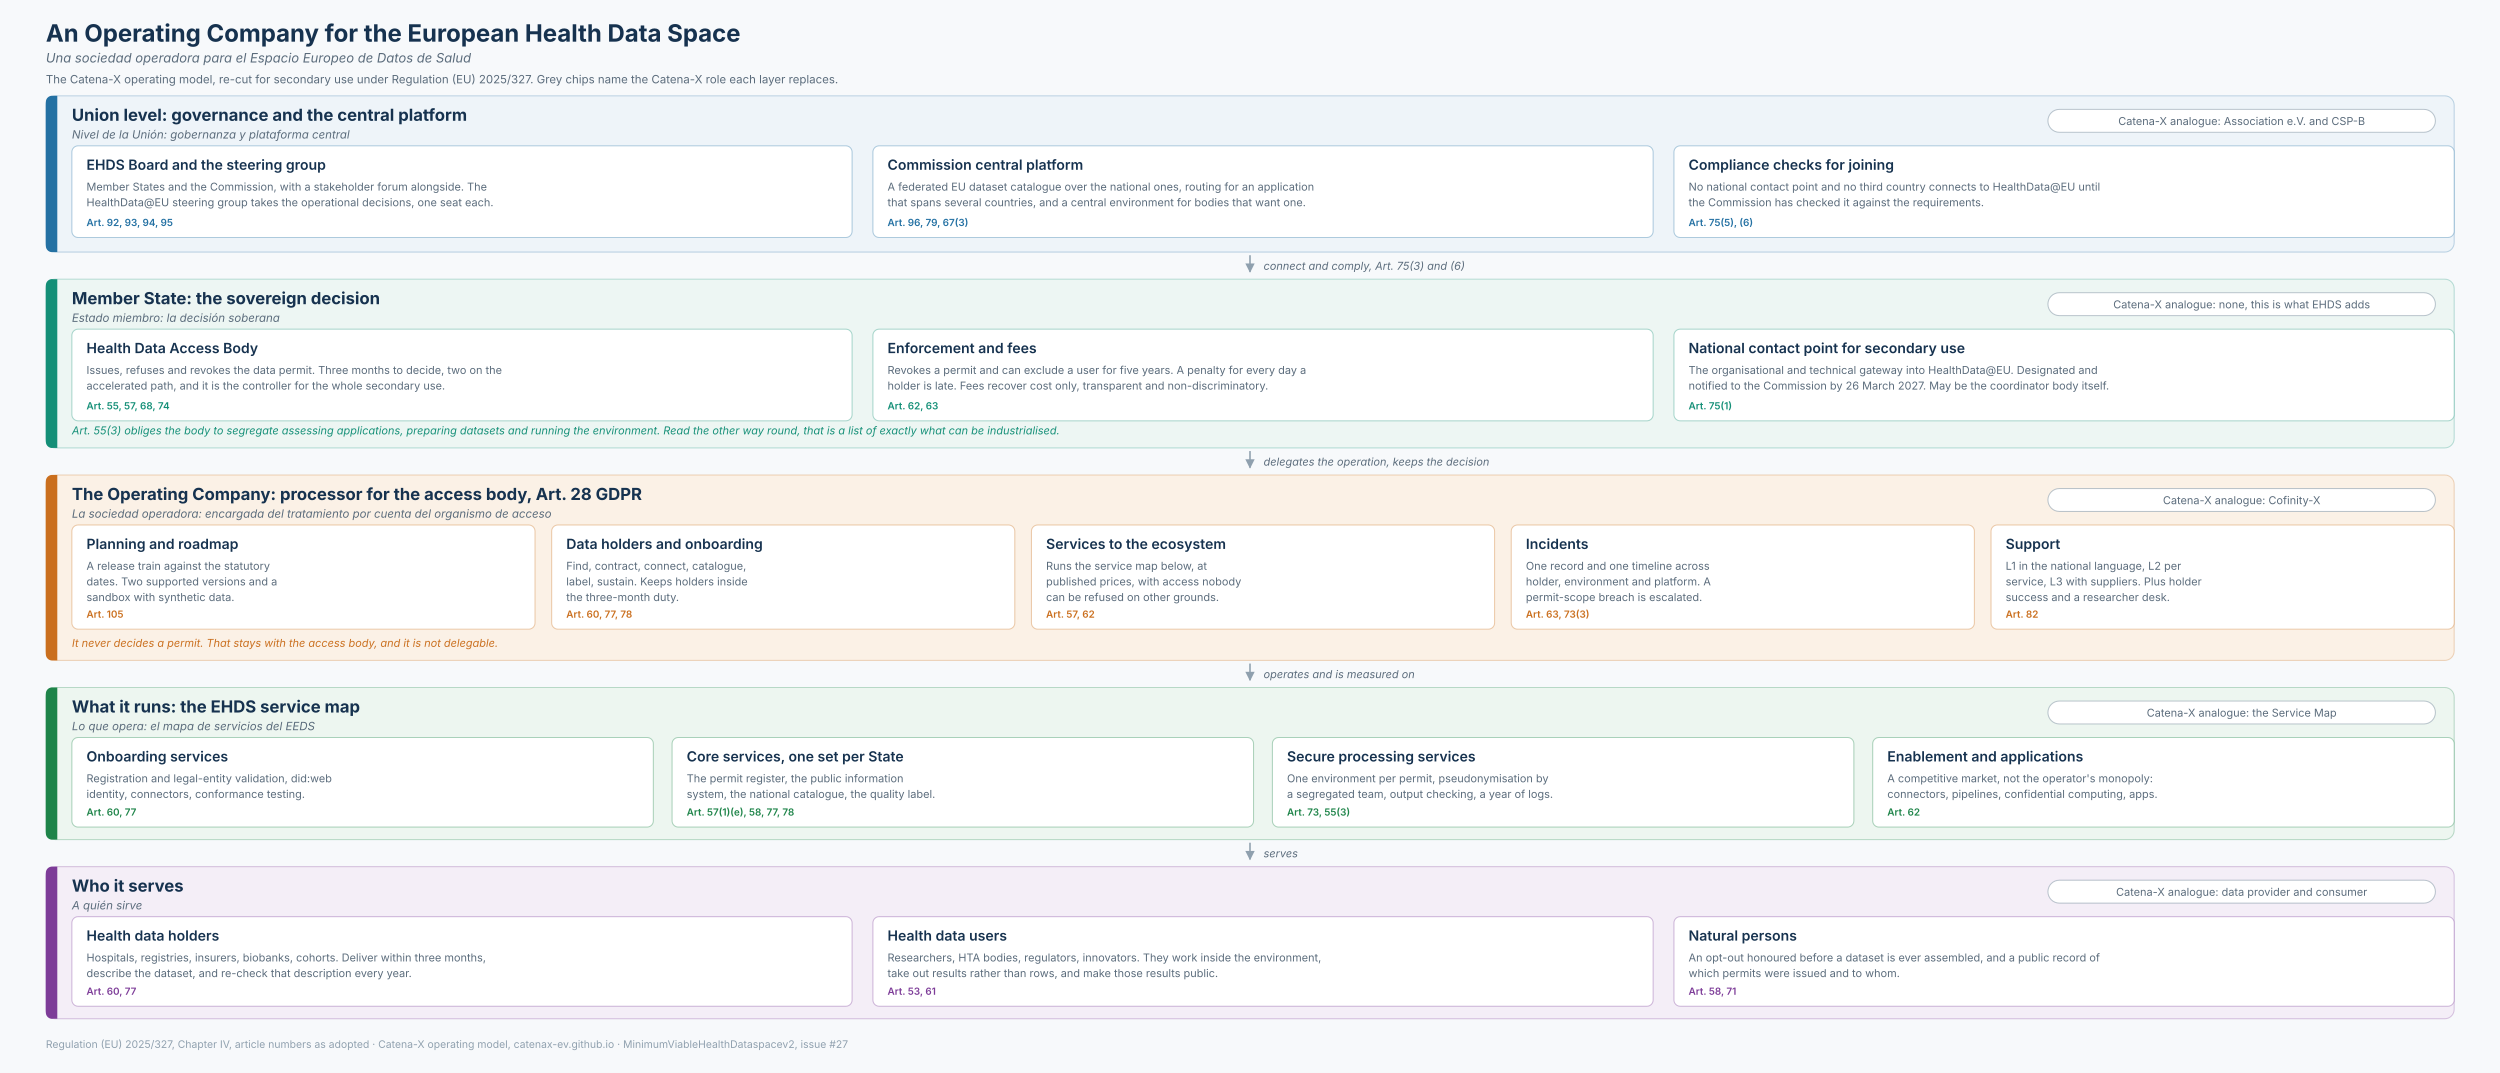
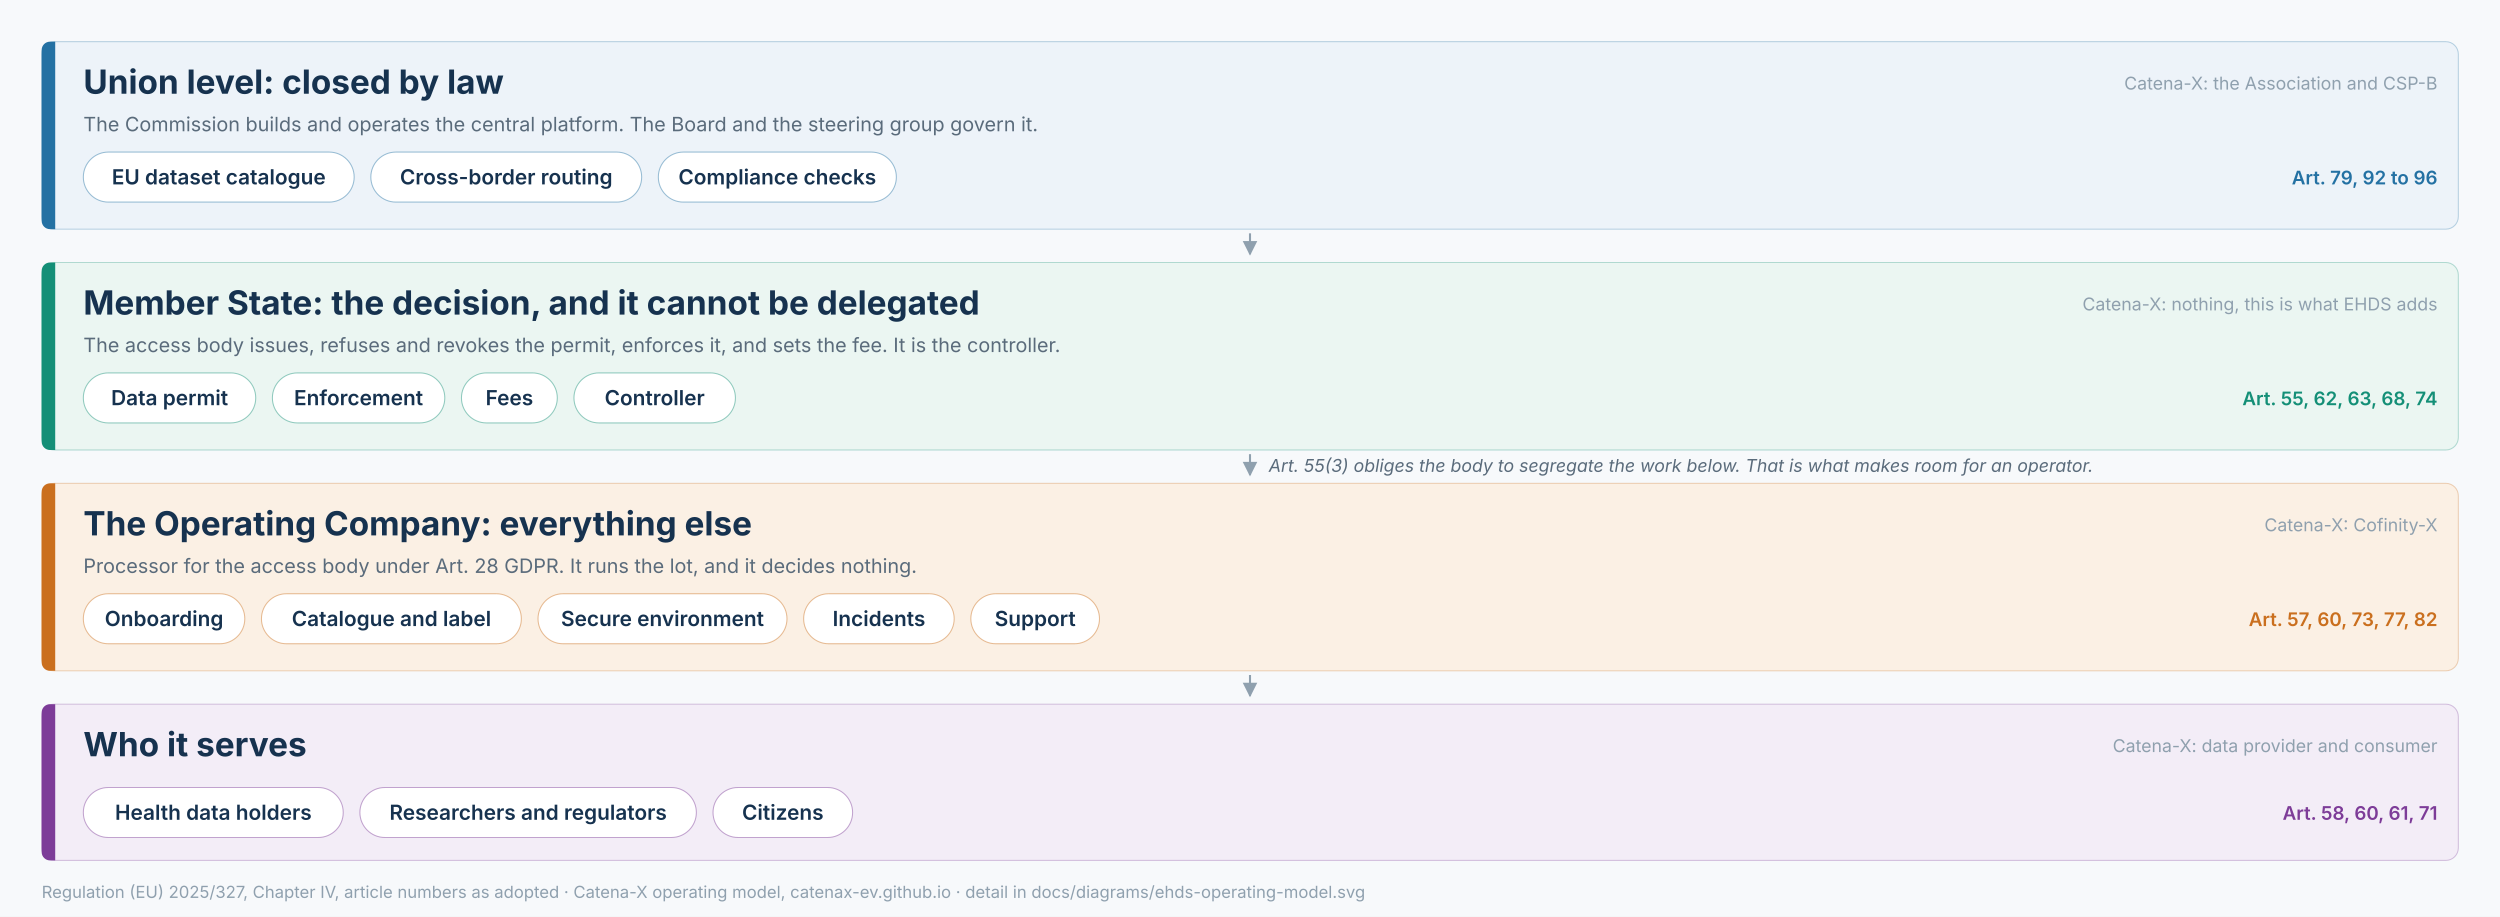
- <svg xmlns="http://www.w3.org/2000/svg" width="2400" height="1030" viewBox="0 0 2400 1030" font-family="Inter, Helvetica Neue, Helvetica, Arial, sans-serif">
+ <svg xmlns="http://www.w3.org/2000/svg" width="2400" height="880" viewBox="0 0 2400 880" font-family="Inter, Helvetica Neue, Helvetica, Arial, sans-serif">
  <defs>
-     <marker id="tip" viewBox="0 0 10 10" refX="9" refY="5" markerWidth="6" markerHeight="6" orient="auto">
+     <marker id="tip" viewBox="0 0 10 10" refX="9" refY="5" markerWidth="7" markerHeight="7" orient="auto">
      <path d="M0 0 L10 5 L0 10 z" fill="#8FA0AE" />
    </marker>
  </defs>
-   <rect width="2400" height="1030" fill="#F7F9FB" />
-   <text x="44.0" y="40.0" font-size="23" fill="#16324F" font-weight="700" font-style="normal" text-anchor="start">An Operating Company for the European Health Data Space</text>
-   <text x="44.0" y="60.0" font-size="12.5" fill="#5A6B7B" font-weight="normal" font-style="italic" text-anchor="start">Una sociedad operadora para el Espacio Europeo de Datos de Salud</text>
-   <text x="44.0" y="80.0" font-size="11" fill="#5A6B7B" font-weight="normal" font-style="normal" text-anchor="start">The Catena-X operating model, re-cut for secondary use under Regulation (EU) 2025/327. Grey chips name the Catena-X role each layer replaces.</text>
-   <rect x="44" y="92" width="2312" height="150" rx="9" fill="#EEF4F9" stroke="#2471A3" stroke-opacity="0.28" />
-   <path d="M55 92 h-4 a6 6 0 0 0 -7 6 v138 a6 6 0 0 0 7 6 h4 z" fill="#2471A3" />
-   <text x="69.0" y="116.0" font-size="16" fill="#16324F" font-weight="700" font-style="normal" text-anchor="start">Union level: governance and the central platform</text>
-   <text x="69.0" y="133.0" font-size="11" fill="#5A6B7B" font-weight="normal" font-style="italic" text-anchor="start">Nivel de la Unión: gobernanza y plataforma central</text>
-   <rect x="1966" y="105" width="372" height="22" rx="11" fill="#FFFFFF" stroke="#8FA0AE" stroke-opacity="0.6" />
-   <text x="2152.0" y="120.0" font-size="10.5" fill="#5A6B7B" font-weight="normal" font-style="normal" text-anchor="middle">Catena-X analogue: Association e.V. and CSP-B</text>
-   <rect x="69.0" y="140" width="749.0" height="88" rx="6" fill="#FFFFFF" stroke="#2471A3" stroke-opacity="0.35" />
-   <text x="83.0" y="163.0" font-size="13.5" fill="#16324F" font-weight="600" font-style="normal" text-anchor="start">EHDS Board and the steering group</text>
-   <text x="83.0" y="183.0" font-size="10.5" fill="#5A6B7B" font-weight="normal" font-style="normal" text-anchor="start">Member States and the Commission, with a stakeholder forum alongside. The</text>
-   <text x="83.0" y="198.0" font-size="10.5" fill="#5A6B7B" font-weight="normal" font-style="normal" text-anchor="start">HealthData@EU steering group takes the operational decisions, one seat each.</text>
-   <text x="83.0" y="217.0" font-size="9.5" fill="#2471A3" font-weight="600" font-style="normal" text-anchor="start">Art. 92, 93, 94, 95</text>
-   <rect x="838.0" y="140" width="749.0" height="88" rx="6" fill="#FFFFFF" stroke="#2471A3" stroke-opacity="0.35" />
-   <text x="852.0" y="163.0" font-size="13.5" fill="#16324F" font-weight="600" font-style="normal" text-anchor="start">Commission central platform</text>
-   <text x="852.0" y="183.0" font-size="10.5" fill="#5A6B7B" font-weight="normal" font-style="normal" text-anchor="start">A federated EU dataset catalogue over the national ones, routing for an application</text>
-   <text x="852.0" y="198.0" font-size="10.5" fill="#5A6B7B" font-weight="normal" font-style="normal" text-anchor="start">that spans several countries, and a central environment for bodies that want one.</text>
-   <text x="852.0" y="217.0" font-size="9.5" fill="#2471A3" font-weight="600" font-style="normal" text-anchor="start">Art. 96, 79, 67(3)</text>
-   <rect x="1607.0" y="140" width="749.0" height="88" rx="6" fill="#FFFFFF" stroke="#2471A3" stroke-opacity="0.35" />
-   <text x="1621.0" y="163.0" font-size="13.5" fill="#16324F" font-weight="600" font-style="normal" text-anchor="start">Compliance checks for joining</text>
-   <text x="1621.0" y="183.0" font-size="10.5" fill="#5A6B7B" font-weight="normal" font-style="normal" text-anchor="start">No national contact point and no third country connects to HealthData@EU until</text>
-   <text x="1621.0" y="198.0" font-size="10.5" fill="#5A6B7B" font-weight="normal" font-style="normal" text-anchor="start">the Commission has checked it against the requirements.</text>
-   <text x="1621.0" y="217.0" font-size="9.5" fill="#2471A3" font-weight="600" font-style="normal" text-anchor="start">Art. 75(5), (6)</text>
-   <line x1="1200.0" y1="245" x2="1200.0" y2="261" stroke="#8FA0AE" stroke-width="1.5" marker-end="url(#tip)" />
-   <text x="1213.0" y="259.0" font-size="10.5" fill="#5A6B7B" font-weight="normal" font-style="italic" text-anchor="start">connect and comply, Art. 75(3) and (6)</text>
-   <rect x="44" y="268" width="2312" height="162" rx="9" fill="#EDF6F3" stroke="#148F77" stroke-opacity="0.28" />
-   <path d="M55 268 h-4 a6 6 0 0 0 -7 6 v150 a6 6 0 0 0 7 6 h4 z" fill="#148F77" />
-   <text x="69.0" y="292.0" font-size="16" fill="#16324F" font-weight="700" font-style="normal" text-anchor="start">Member State: the sovereign decision</text>
-   <text x="69.0" y="309.0" font-size="11" fill="#5A6B7B" font-weight="normal" font-style="italic" text-anchor="start">Estado miembro: la decisión soberana</text>
-   <rect x="1966" y="281" width="372" height="22" rx="11" fill="#FFFFFF" stroke="#8FA0AE" stroke-opacity="0.6" />
-   <text x="2152.0" y="296.0" font-size="10.5" fill="#5A6B7B" font-weight="normal" font-style="normal" text-anchor="middle">Catena-X analogue: none, this is what EHDS adds</text>
-   <text x="69.0" y="417.0" font-size="10.5" fill="#148F77" font-weight="normal" font-style="italic" text-anchor="start">Art. 55(3) obliges the body to segregate assessing applications, preparing datasets and running the environment. Read the other way round, that is a list of exactly what can be industrialised.</text>
-   <rect x="69.0" y="316" width="749.0" height="88" rx="6" fill="#FFFFFF" stroke="#148F77" stroke-opacity="0.35" />
-   <text x="83.0" y="339.0" font-size="13.5" fill="#16324F" font-weight="600" font-style="normal" text-anchor="start">Health Data Access Body</text>
-   <text x="83.0" y="359.0" font-size="10.5" fill="#5A6B7B" font-weight="normal" font-style="normal" text-anchor="start">Issues, refuses and revokes the data permit. Three months to decide, two on the</text>
-   <text x="83.0" y="374.0" font-size="10.5" fill="#5A6B7B" font-weight="normal" font-style="normal" text-anchor="start">accelerated path, and it is the controller for the whole secondary use.</text>
-   <text x="83.0" y="393.0" font-size="9.5" fill="#148F77" font-weight="600" font-style="normal" text-anchor="start">Art. 55, 57, 68, 74</text>
-   <rect x="838.0" y="316" width="749.0" height="88" rx="6" fill="#FFFFFF" stroke="#148F77" stroke-opacity="0.35" />
-   <text x="852.0" y="339.0" font-size="13.5" fill="#16324F" font-weight="600" font-style="normal" text-anchor="start">Enforcement and fees</text>
-   <text x="852.0" y="359.0" font-size="10.5" fill="#5A6B7B" font-weight="normal" font-style="normal" text-anchor="start">Revokes a permit and can exclude a user for five years. A penalty for every day a</text>
-   <text x="852.0" y="374.0" font-size="10.5" fill="#5A6B7B" font-weight="normal" font-style="normal" text-anchor="start">holder is late. Fees recover cost only, transparent and non-discriminatory.</text>
-   <text x="852.0" y="393.0" font-size="9.5" fill="#148F77" font-weight="600" font-style="normal" text-anchor="start">Art. 62, 63</text>
-   <rect x="1607.0" y="316" width="749.0" height="88" rx="6" fill="#FFFFFF" stroke="#148F77" stroke-opacity="0.35" />
-   <text x="1621.0" y="339.0" font-size="13.5" fill="#16324F" font-weight="600" font-style="normal" text-anchor="start">National contact point for secondary use</text>
-   <text x="1621.0" y="359.0" font-size="10.5" fill="#5A6B7B" font-weight="normal" font-style="normal" text-anchor="start">The organisational and technical gateway into HealthData@EU. Designated and</text>
-   <text x="1621.0" y="374.0" font-size="10.5" fill="#5A6B7B" font-weight="normal" font-style="normal" text-anchor="start">notified to the Commission by 26 March 2027. May be the coordinator body itself.</text>
-   <text x="1621.0" y="393.0" font-size="9.5" fill="#148F77" font-weight="600" font-style="normal" text-anchor="start">Art. 75(1)</text>
-   <line x1="1200.0" y1="433" x2="1200.0" y2="449" stroke="#8FA0AE" stroke-width="1.5" marker-end="url(#tip)" />
-   <text x="1213.0" y="447.0" font-size="10.5" fill="#5A6B7B" font-weight="normal" font-style="italic" text-anchor="start">delegates the operation, keeps the decision</text>
-   <rect x="44" y="456" width="2312" height="178" rx="9" fill="#FBF1E6" stroke="#CA6F1E" stroke-opacity="0.28" />
-   <path d="M55 456 h-4 a6 6 0 0 0 -7 6 v166 a6 6 0 0 0 7 6 h4 z" fill="#CA6F1E" />
-   <text x="69.0" y="480.0" font-size="16" fill="#16324F" font-weight="700" font-style="normal" text-anchor="start">The Operating Company: processor for the access body, Art. 28 GDPR</text>
-   <text x="69.0" y="497.0" font-size="11" fill="#5A6B7B" font-weight="normal" font-style="italic" text-anchor="start">La sociedad operadora: encargada del tratamiento por cuenta del organismo de acceso</text>
-   <rect x="1966" y="469" width="372" height="22" rx="11" fill="#FFFFFF" stroke="#8FA0AE" stroke-opacity="0.6" />
-   <text x="2152.0" y="484.0" font-size="10.5" fill="#5A6B7B" font-weight="normal" font-style="normal" text-anchor="middle">Catena-X analogue: Cofinity-X</text>
-   <text x="69.0" y="621.0" font-size="10.5" fill="#CA6F1E" font-weight="normal" font-style="italic" text-anchor="start">It never decides a permit. That stays with the access body, and it is not delegable.</text>
-   <rect x="69.0" y="504" width="444.6" height="100" rx="6" fill="#FFFFFF" stroke="#CA6F1E" stroke-opacity="0.35" />
-   <text x="83.0" y="527.0" font-size="13.5" fill="#16324F" font-weight="600" font-style="normal" text-anchor="start">Planning and roadmap</text>
-   <text x="83.0" y="547.0" font-size="10.5" fill="#5A6B7B" font-weight="normal" font-style="normal" text-anchor="start">A release train against the statutory</text>
-   <text x="83.0" y="562.0" font-size="10.5" fill="#5A6B7B" font-weight="normal" font-style="normal" text-anchor="start">dates. Two supported versions and a</text>
-   <text x="83.0" y="577.0" font-size="10.5" fill="#5A6B7B" font-weight="normal" font-style="normal" text-anchor="start">sandbox with synthetic data.</text>
-   <text x="83.0" y="593.0" font-size="9.5" fill="#CA6F1E" font-weight="600" font-style="normal" text-anchor="start">Art. 105</text>
-   <rect x="529.6" y="504" width="444.6" height="100" rx="6" fill="#FFFFFF" stroke="#CA6F1E" stroke-opacity="0.35" />
-   <text x="543.6" y="527.0" font-size="13.5" fill="#16324F" font-weight="600" font-style="normal" text-anchor="start">Data holders and onboarding</text>
-   <text x="543.6" y="547.0" font-size="10.5" fill="#5A6B7B" font-weight="normal" font-style="normal" text-anchor="start">Find, contract, connect, catalogue,</text>
-   <text x="543.6" y="562.0" font-size="10.5" fill="#5A6B7B" font-weight="normal" font-style="normal" text-anchor="start">label, sustain. Keeps holders inside</text>
-   <text x="543.6" y="577.0" font-size="10.5" fill="#5A6B7B" font-weight="normal" font-style="normal" text-anchor="start">the three-month duty.</text>
-   <text x="543.6" y="593.0" font-size="9.5" fill="#CA6F1E" font-weight="600" font-style="normal" text-anchor="start">Art. 60, 77, 78</text>
-   <rect x="990.2" y="504" width="444.6" height="100" rx="6" fill="#FFFFFF" stroke="#CA6F1E" stroke-opacity="0.35" />
-   <text x="1004.2" y="527.0" font-size="13.5" fill="#16324F" font-weight="600" font-style="normal" text-anchor="start">Services to the ecosystem</text>
-   <text x="1004.2" y="547.0" font-size="10.5" fill="#5A6B7B" font-weight="normal" font-style="normal" text-anchor="start">Runs the service map below, at</text>
-   <text x="1004.2" y="562.0" font-size="10.5" fill="#5A6B7B" font-weight="normal" font-style="normal" text-anchor="start">published prices, with access nobody</text>
-   <text x="1004.2" y="577.0" font-size="10.5" fill="#5A6B7B" font-weight="normal" font-style="normal" text-anchor="start">can be refused on other grounds.</text>
-   <text x="1004.2" y="593.0" font-size="9.5" fill="#CA6F1E" font-weight="600" font-style="normal" text-anchor="start">Art. 57, 62</text>
-   <rect x="1450.8" y="504" width="444.6" height="100" rx="6" fill="#FFFFFF" stroke="#CA6F1E" stroke-opacity="0.35" />
-   <text x="1464.8" y="527.0" font-size="13.5" fill="#16324F" font-weight="600" font-style="normal" text-anchor="start">Incidents</text>
-   <text x="1464.8" y="547.0" font-size="10.5" fill="#5A6B7B" font-weight="normal" font-style="normal" text-anchor="start">One record and one timeline across</text>
-   <text x="1464.8" y="562.0" font-size="10.5" fill="#5A6B7B" font-weight="normal" font-style="normal" text-anchor="start">holder, environment and platform. A</text>
-   <text x="1464.8" y="577.0" font-size="10.5" fill="#5A6B7B" font-weight="normal" font-style="normal" text-anchor="start">permit-scope breach is escalated.</text>
-   <text x="1464.8" y="593.0" font-size="9.5" fill="#CA6F1E" font-weight="600" font-style="normal" text-anchor="start">Art. 63, 73(3)</text>
-   <rect x="1911.4" y="504" width="444.6" height="100" rx="6" fill="#FFFFFF" stroke="#CA6F1E" stroke-opacity="0.35" />
-   <text x="1925.4" y="527.0" font-size="13.5" fill="#16324F" font-weight="600" font-style="normal" text-anchor="start">Support</text>
-   <text x="1925.4" y="547.0" font-size="10.5" fill="#5A6B7B" font-weight="normal" font-style="normal" text-anchor="start">L1 in the national language, L2 per</text>
-   <text x="1925.4" y="562.0" font-size="10.5" fill="#5A6B7B" font-weight="normal" font-style="normal" text-anchor="start">service, L3 with suppliers. Plus holder</text>
-   <text x="1925.4" y="577.0" font-size="10.5" fill="#5A6B7B" font-weight="normal" font-style="normal" text-anchor="start">success and a researcher desk.</text>
-   <text x="1925.4" y="593.0" font-size="9.5" fill="#CA6F1E" font-weight="600" font-style="normal" text-anchor="start">Art. 82</text>
-   <line x1="1200.0" y1="637" x2="1200.0" y2="653" stroke="#8FA0AE" stroke-width="1.5" marker-end="url(#tip)" />
-   <text x="1213.0" y="651.0" font-size="10.5" fill="#5A6B7B" font-weight="normal" font-style="italic" text-anchor="start">operates and is measured on</text>
-   <rect x="44" y="660" width="2312" height="146" rx="9" fill="#EDF6F0" stroke="#1E8449" stroke-opacity="0.28" />
-   <path d="M55 660 h-4 a6 6 0 0 0 -7 6 v134 a6 6 0 0 0 7 6 h4 z" fill="#1E8449" />
-   <text x="69.0" y="684.0" font-size="16" fill="#16324F" font-weight="700" font-style="normal" text-anchor="start">What it runs: the EHDS service map</text>
-   <text x="69.0" y="701.0" font-size="11" fill="#5A6B7B" font-weight="normal" font-style="italic" text-anchor="start">Lo que opera: el mapa de servicios del EEDS</text>
-   <rect x="1966" y="673" width="372" height="22" rx="11" fill="#FFFFFF" stroke="#8FA0AE" stroke-opacity="0.6" />
-   <text x="2152.0" y="688.0" font-size="10.5" fill="#5A6B7B" font-weight="normal" font-style="normal" text-anchor="middle">Catena-X analogue: the Service Map</text>
-   <rect x="69.0" y="708" width="558.2" height="86" rx="6" fill="#FFFFFF" stroke="#1E8449" stroke-opacity="0.35" />
-   <text x="83.0" y="731.0" font-size="13.5" fill="#16324F" font-weight="600" font-style="normal" text-anchor="start">Onboarding services</text>
-   <text x="83.0" y="751.0" font-size="10.5" fill="#5A6B7B" font-weight="normal" font-style="normal" text-anchor="start">Registration and legal-entity validation, did:web</text>
-   <text x="83.0" y="766.0" font-size="10.5" fill="#5A6B7B" font-weight="normal" font-style="normal" text-anchor="start">identity, connectors, conformance testing.</text>
-   <text x="83.0" y="783.0" font-size="9.5" fill="#1E8449" font-weight="600" font-style="normal" text-anchor="start">Art. 60, 77</text>
-   <rect x="645.2" y="708" width="558.2" height="86" rx="6" fill="#FFFFFF" stroke="#1E8449" stroke-opacity="0.35" />
-   <text x="659.2" y="731.0" font-size="13.5" fill="#16324F" font-weight="600" font-style="normal" text-anchor="start">Core services, one set per State</text>
-   <text x="659.2" y="751.0" font-size="10.5" fill="#5A6B7B" font-weight="normal" font-style="normal" text-anchor="start">The permit register, the public information</text>
-   <text x="659.2" y="766.0" font-size="10.5" fill="#5A6B7B" font-weight="normal" font-style="normal" text-anchor="start">system, the national catalogue, the quality label.</text>
-   <text x="659.2" y="783.0" font-size="9.5" fill="#1E8449" font-weight="600" font-style="normal" text-anchor="start">Art. 57(1)(e), 58, 77, 78</text>
-   <rect x="1221.5" y="708" width="558.2" height="86" rx="6" fill="#FFFFFF" stroke="#1E8449" stroke-opacity="0.35" />
-   <text x="1235.5" y="731.0" font-size="13.5" fill="#16324F" font-weight="600" font-style="normal" text-anchor="start">Secure processing services</text>
-   <text x="1235.5" y="751.0" font-size="10.5" fill="#5A6B7B" font-weight="normal" font-style="normal" text-anchor="start">One environment per permit, pseudonymisation by</text>
-   <text x="1235.5" y="766.0" font-size="10.5" fill="#5A6B7B" font-weight="normal" font-style="normal" text-anchor="start">a segregated team, output checking, a year of logs.</text>
-   <text x="1235.5" y="783.0" font-size="9.5" fill="#1E8449" font-weight="600" font-style="normal" text-anchor="start">Art. 73, 55(3)</text>
-   <rect x="1797.8" y="708" width="558.2" height="86" rx="6" fill="#FFFFFF" stroke="#1E8449" stroke-opacity="0.35" />
-   <text x="1811.8" y="731.0" font-size="13.5" fill="#16324F" font-weight="600" font-style="normal" text-anchor="start">Enablement and applications</text>
-   <text x="1811.8" y="751.0" font-size="10.5" fill="#5A6B7B" font-weight="normal" font-style="normal" text-anchor="start">A competitive market, not the operator's monopoly:</text>
-   <text x="1811.8" y="766.0" font-size="10.5" fill="#5A6B7B" font-weight="normal" font-style="normal" text-anchor="start">connectors, pipelines, confidential computing, apps.</text>
-   <text x="1811.8" y="783.0" font-size="9.5" fill="#1E8449" font-weight="600" font-style="normal" text-anchor="start">Art. 62</text>
-   <line x1="1200.0" y1="809" x2="1200.0" y2="825" stroke="#8FA0AE" stroke-width="1.5" marker-end="url(#tip)" />
-   <text x="1213.0" y="823.0" font-size="10.5" fill="#5A6B7B" font-weight="normal" font-style="italic" text-anchor="start">serves</text>
-   <rect x="44" y="832" width="2312" height="146" rx="9" fill="#F4EEF7" stroke="#7D3C98" stroke-opacity="0.28" />
-   <path d="M55 832 h-4 a6 6 0 0 0 -7 6 v134 a6 6 0 0 0 7 6 h4 z" fill="#7D3C98" />
-   <text x="69.0" y="856.0" font-size="16" fill="#16324F" font-weight="700" font-style="normal" text-anchor="start">Who it serves</text>
-   <text x="69.0" y="873.0" font-size="11" fill="#5A6B7B" font-weight="normal" font-style="italic" text-anchor="start">A quién sirve</text>
-   <rect x="1966" y="845" width="372" height="22" rx="11" fill="#FFFFFF" stroke="#8FA0AE" stroke-opacity="0.6" />
-   <text x="2152.0" y="860.0" font-size="10.5" fill="#5A6B7B" font-weight="normal" font-style="normal" text-anchor="middle">Catena-X analogue: data provider and consumer</text>
-   <rect x="69.0" y="880" width="749.0" height="86" rx="6" fill="#FFFFFF" stroke="#7D3C98" stroke-opacity="0.35" />
-   <text x="83.0" y="903.0" font-size="13.5" fill="#16324F" font-weight="600" font-style="normal" text-anchor="start">Health data holders</text>
-   <text x="83.0" y="923.0" font-size="10.5" fill="#5A6B7B" font-weight="normal" font-style="normal" text-anchor="start">Hospitals, registries, insurers, biobanks, cohorts. Deliver within three months,</text>
-   <text x="83.0" y="938.0" font-size="10.5" fill="#5A6B7B" font-weight="normal" font-style="normal" text-anchor="start">describe the dataset, and re-check that description every year.</text>
-   <text x="83.0" y="955.0" font-size="9.5" fill="#7D3C98" font-weight="600" font-style="normal" text-anchor="start">Art. 60, 77</text>
-   <rect x="838.0" y="880" width="749.0" height="86" rx="6" fill="#FFFFFF" stroke="#7D3C98" stroke-opacity="0.35" />
-   <text x="852.0" y="903.0" font-size="13.5" fill="#16324F" font-weight="600" font-style="normal" text-anchor="start">Health data users</text>
-   <text x="852.0" y="923.0" font-size="10.5" fill="#5A6B7B" font-weight="normal" font-style="normal" text-anchor="start">Researchers, HTA bodies, regulators, innovators. They work inside the environment,</text>
-   <text x="852.0" y="938.0" font-size="10.5" fill="#5A6B7B" font-weight="normal" font-style="normal" text-anchor="start">take out results rather than rows, and make those results public.</text>
-   <text x="852.0" y="955.0" font-size="9.5" fill="#7D3C98" font-weight="600" font-style="normal" text-anchor="start">Art. 53, 61</text>
-   <rect x="1607.0" y="880" width="749.0" height="86" rx="6" fill="#FFFFFF" stroke="#7D3C98" stroke-opacity="0.35" />
-   <text x="1621.0" y="903.0" font-size="13.5" fill="#16324F" font-weight="600" font-style="normal" text-anchor="start">Natural persons</text>
-   <text x="1621.0" y="923.0" font-size="10.5" fill="#5A6B7B" font-weight="normal" font-style="normal" text-anchor="start">An opt-out honoured before a dataset is ever assembled, and a public record of</text>
-   <text x="1621.0" y="938.0" font-size="10.5" fill="#5A6B7B" font-weight="normal" font-style="normal" text-anchor="start">which permits were issued and to whom.</text>
-   <text x="1621.0" y="955.0" font-size="9.5" fill="#7D3C98" font-weight="600" font-style="normal" text-anchor="start">Art. 58, 71</text>
-   <text x="44.0" y="1006.0" font-size="10" fill="#8FA0AE" font-weight="normal" font-style="normal" text-anchor="start">Regulation (EU) 2025/327, Chapter IV, article numbers as adopted   ·   Catena-X operating model, catenax-ev.github.io   ·   MinimumViableHealthDataspacev2, issue #27</text>
+   <rect width="2400" height="880" fill="#F7F9FB" />
+   <rect x="40" y="40" width="2320" height="180" rx="12" fill="#EDF3F9" stroke="#2471A3" stroke-opacity="0.3" />
+   <path d="M53 40 h-5 a8 8 0 0 0 -8 8 v164 a8 8 0 0 0 8 8 h5 z" fill="#2471A3" />
+   <text x="80.0" y="90.0" font-size="32" fill="#16324F" font-weight="700" font-style="normal" text-anchor="start">Union level: closed by law</text>
+   <text x="2340.0" y="86.0" font-size="17" fill="#8FA0AE" font-weight="normal" font-style="normal" text-anchor="end">Catena-X: the Association and CSP-B</text>
+   <text x="80.0" y="126.0" font-size="19" fill="#5A6B7B" font-weight="normal" font-style="normal" text-anchor="start">The Commission builds and operates the central platform. The Board and the steering group govern it.</text>
+   <rect x="80.0" y="146" width="260.0" height="48" rx="24" fill="#FFFFFF" stroke="#2471A3" stroke-opacity="0.45" />
+   <text x="210.0" y="177.0" font-size="20" fill="#16324F" font-weight="600" font-style="normal" text-anchor="middle">EU dataset catalogue</text>
+   <rect x="356.0" y="146" width="260.0" height="48" rx="24" fill="#FFFFFF" stroke="#2471A3" stroke-opacity="0.45" />
+   <text x="486.0" y="177.0" font-size="20" fill="#16324F" font-weight="600" font-style="normal" text-anchor="middle">Cross-border routing</text>
+   <rect x="632.0" y="146" width="228.5" height="48" rx="24" fill="#FFFFFF" stroke="#2471A3" stroke-opacity="0.45" />
+   <text x="746.2" y="177.0" font-size="20" fill="#16324F" font-weight="600" font-style="normal" text-anchor="middle">Compliance checks</text>
+   <text x="2340.0" y="177.0" font-size="18" fill="#2471A3" font-weight="600" font-style="normal" text-anchor="end">Art. 79, 92 to 96</text>
+   <line x1="1200.0" y1="224" x2="1200.0" y2="244" stroke="#8FA0AE" stroke-width="2" marker-end="url(#tip)" />
+   <rect x="40" y="252" width="2320" height="180" rx="12" fill="#EBF6F2" stroke="#148F77" stroke-opacity="0.3" />
+   <path d="M53 252 h-5 a8 8 0 0 0 -8 8 v164 a8 8 0 0 0 8 8 h5 z" fill="#148F77" />
+   <text x="80.0" y="302.0" font-size="32" fill="#16324F" font-weight="700" font-style="normal" text-anchor="start">Member State: the decision, and it cannot be delegated</text>
+   <text x="2340.0" y="298.0" font-size="17" fill="#8FA0AE" font-weight="normal" font-style="normal" text-anchor="end">Catena-X: nothing, this is what EHDS adds</text>
+   <text x="80.0" y="338.0" font-size="19" fill="#5A6B7B" font-weight="normal" font-style="normal" text-anchor="start">The access body issues, refuses and revokes the permit, enforces it, and sets the fee. It is the controller.</text>
+   <rect x="80.0" y="358" width="165.5" height="48" rx="24" fill="#FFFFFF" stroke="#148F77" stroke-opacity="0.45" />
+   <text x="162.8" y="389.0" font-size="20" fill="#16324F" font-weight="600" font-style="normal" text-anchor="middle">Data permit</text>
+   <rect x="261.5" y="358" width="165.5" height="48" rx="24" fill="#FFFFFF" stroke="#148F77" stroke-opacity="0.45" />
+   <text x="344.2" y="389.0" font-size="20" fill="#16324F" font-weight="600" font-style="normal" text-anchor="middle">Enforcement</text>
+   <rect x="443.0" y="358" width="92.0" height="48" rx="24" fill="#FFFFFF" stroke="#148F77" stroke-opacity="0.45" />
+   <text x="489.0" y="389.0" font-size="20" fill="#16324F" font-weight="600" font-style="normal" text-anchor="middle">Fees</text>
+   <rect x="551.0" y="358" width="155.0" height="48" rx="24" fill="#FFFFFF" stroke="#148F77" stroke-opacity="0.45" />
+   <text x="628.5" y="389.0" font-size="20" fill="#16324F" font-weight="600" font-style="normal" text-anchor="middle">Controller</text>
+   <text x="2340.0" y="389.0" font-size="18" fill="#148F77" font-weight="600" font-style="normal" text-anchor="end">Art. 55, 62, 63, 68, 74</text>
+   <line x1="1200.0" y1="436" x2="1200.0" y2="456" stroke="#8FA0AE" stroke-width="2" marker-end="url(#tip)" />
+   <text x="1218.0" y="453.0" font-size="17" fill="#5A6B7B" font-weight="normal" font-style="italic" text-anchor="start">Art. 55(3) obliges the body to segregate the work below. That is what makes room for an operator.</text>
+   <rect x="40" y="464" width="2320" height="180" rx="12" fill="#FBF0E4" stroke="#CA6F1E" stroke-opacity="0.3" />
+   <path d="M53 464 h-5 a8 8 0 0 0 -8 8 v164 a8 8 0 0 0 8 8 h5 z" fill="#CA6F1E" />
+   <text x="80.0" y="514.0" font-size="32" fill="#16324F" font-weight="700" font-style="normal" text-anchor="start">The Operating Company: everything else</text>
+   <text x="2340.0" y="510.0" font-size="17" fill="#8FA0AE" font-weight="normal" font-style="normal" text-anchor="end">Catena-X: Cofinity-X</text>
+   <text x="80.0" y="550.0" font-size="19" fill="#5A6B7B" font-weight="normal" font-style="normal" text-anchor="start">Processor for the access body under Art. 28 GDPR. It runs the lot, and it decides nothing.</text>
+   <rect x="80.0" y="570" width="155.0" height="48" rx="24" fill="#FFFFFF" stroke="#CA6F1E" stroke-opacity="0.45" />
+   <text x="157.5" y="601.0" font-size="20" fill="#16324F" font-weight="600" font-style="normal" text-anchor="middle">Onboarding</text>
+   <rect x="251.0" y="570" width="249.5" height="48" rx="24" fill="#FFFFFF" stroke="#CA6F1E" stroke-opacity="0.45" />
+   <text x="375.8" y="601.0" font-size="20" fill="#16324F" font-weight="600" font-style="normal" text-anchor="middle">Catalogue and label</text>
+   <rect x="516.5" y="570" width="239.0" height="48" rx="24" fill="#FFFFFF" stroke="#CA6F1E" stroke-opacity="0.45" />
+   <text x="636.0" y="601.0" font-size="20" fill="#16324F" font-weight="600" font-style="normal" text-anchor="middle">Secure environment</text>
+   <rect x="771.5" y="570" width="144.5" height="48" rx="24" fill="#FFFFFF" stroke="#CA6F1E" stroke-opacity="0.45" />
+   <text x="843.8" y="601.0" font-size="20" fill="#16324F" font-weight="600" font-style="normal" text-anchor="middle">Incidents</text>
+   <rect x="932.0" y="570" width="123.5" height="48" rx="24" fill="#FFFFFF" stroke="#CA6F1E" stroke-opacity="0.45" />
+   <text x="993.8" y="601.0" font-size="20" fill="#16324F" font-weight="600" font-style="normal" text-anchor="middle">Support</text>
+   <text x="2340.0" y="601.0" font-size="18" fill="#CA6F1E" font-weight="600" font-style="normal" text-anchor="end">Art. 57, 60, 73, 77, 82</text>
+   <line x1="1200.0" y1="648" x2="1200.0" y2="668" stroke="#8FA0AE" stroke-width="2" marker-end="url(#tip)" />
+   <rect x="40" y="676" width="2320" height="150" rx="12" fill="#F3EDF7" stroke="#7D3C98" stroke-opacity="0.3" />
+   <path d="M53 676 h-5 a8 8 0 0 0 -8 8 v134 a8 8 0 0 0 8 8 h5 z" fill="#7D3C98" />
+   <text x="80.0" y="726.0" font-size="32" fill="#16324F" font-weight="700" font-style="normal" text-anchor="start">Who it serves</text>
+   <text x="2340.0" y="722.0" font-size="17" fill="#8FA0AE" font-weight="normal" font-style="normal" text-anchor="end">Catena-X: data provider and consumer</text>
+   <rect x="80.0" y="756" width="249.5" height="48" rx="24" fill="#FFFFFF" stroke="#7D3C98" stroke-opacity="0.45" />
+   <text x="204.8" y="787.0" font-size="20" fill="#16324F" font-weight="600" font-style="normal" text-anchor="middle">Health data holders</text>
+   <rect x="345.5" y="756" width="323.0" height="48" rx="24" fill="#FFFFFF" stroke="#7D3C98" stroke-opacity="0.45" />
+   <text x="507.0" y="787.0" font-size="20" fill="#16324F" font-weight="600" font-style="normal" text-anchor="middle">Researchers and regulators</text>
+   <rect x="684.5" y="756" width="134.0" height="48" rx="24" fill="#FFFFFF" stroke="#7D3C98" stroke-opacity="0.45" />
+   <text x="751.5" y="787.0" font-size="20" fill="#16324F" font-weight="600" font-style="normal" text-anchor="middle">Citizens</text>
+   <text x="2340.0" y="787.0" font-size="18" fill="#7D3C98" font-weight="600" font-style="normal" text-anchor="end">Art. 58, 60, 61, 71</text>
+   <text x="40.0" y="862.0" font-size="16" fill="#8FA0AE" font-weight="normal" font-style="normal" text-anchor="start">Regulation (EU) 2025/327, Chapter IV, article numbers as adopted   ·   Catena-X operating model, catenax-ev.github.io   ·   detail in docs/diagrams/ehds-operating-model.svg</text>
</svg>
